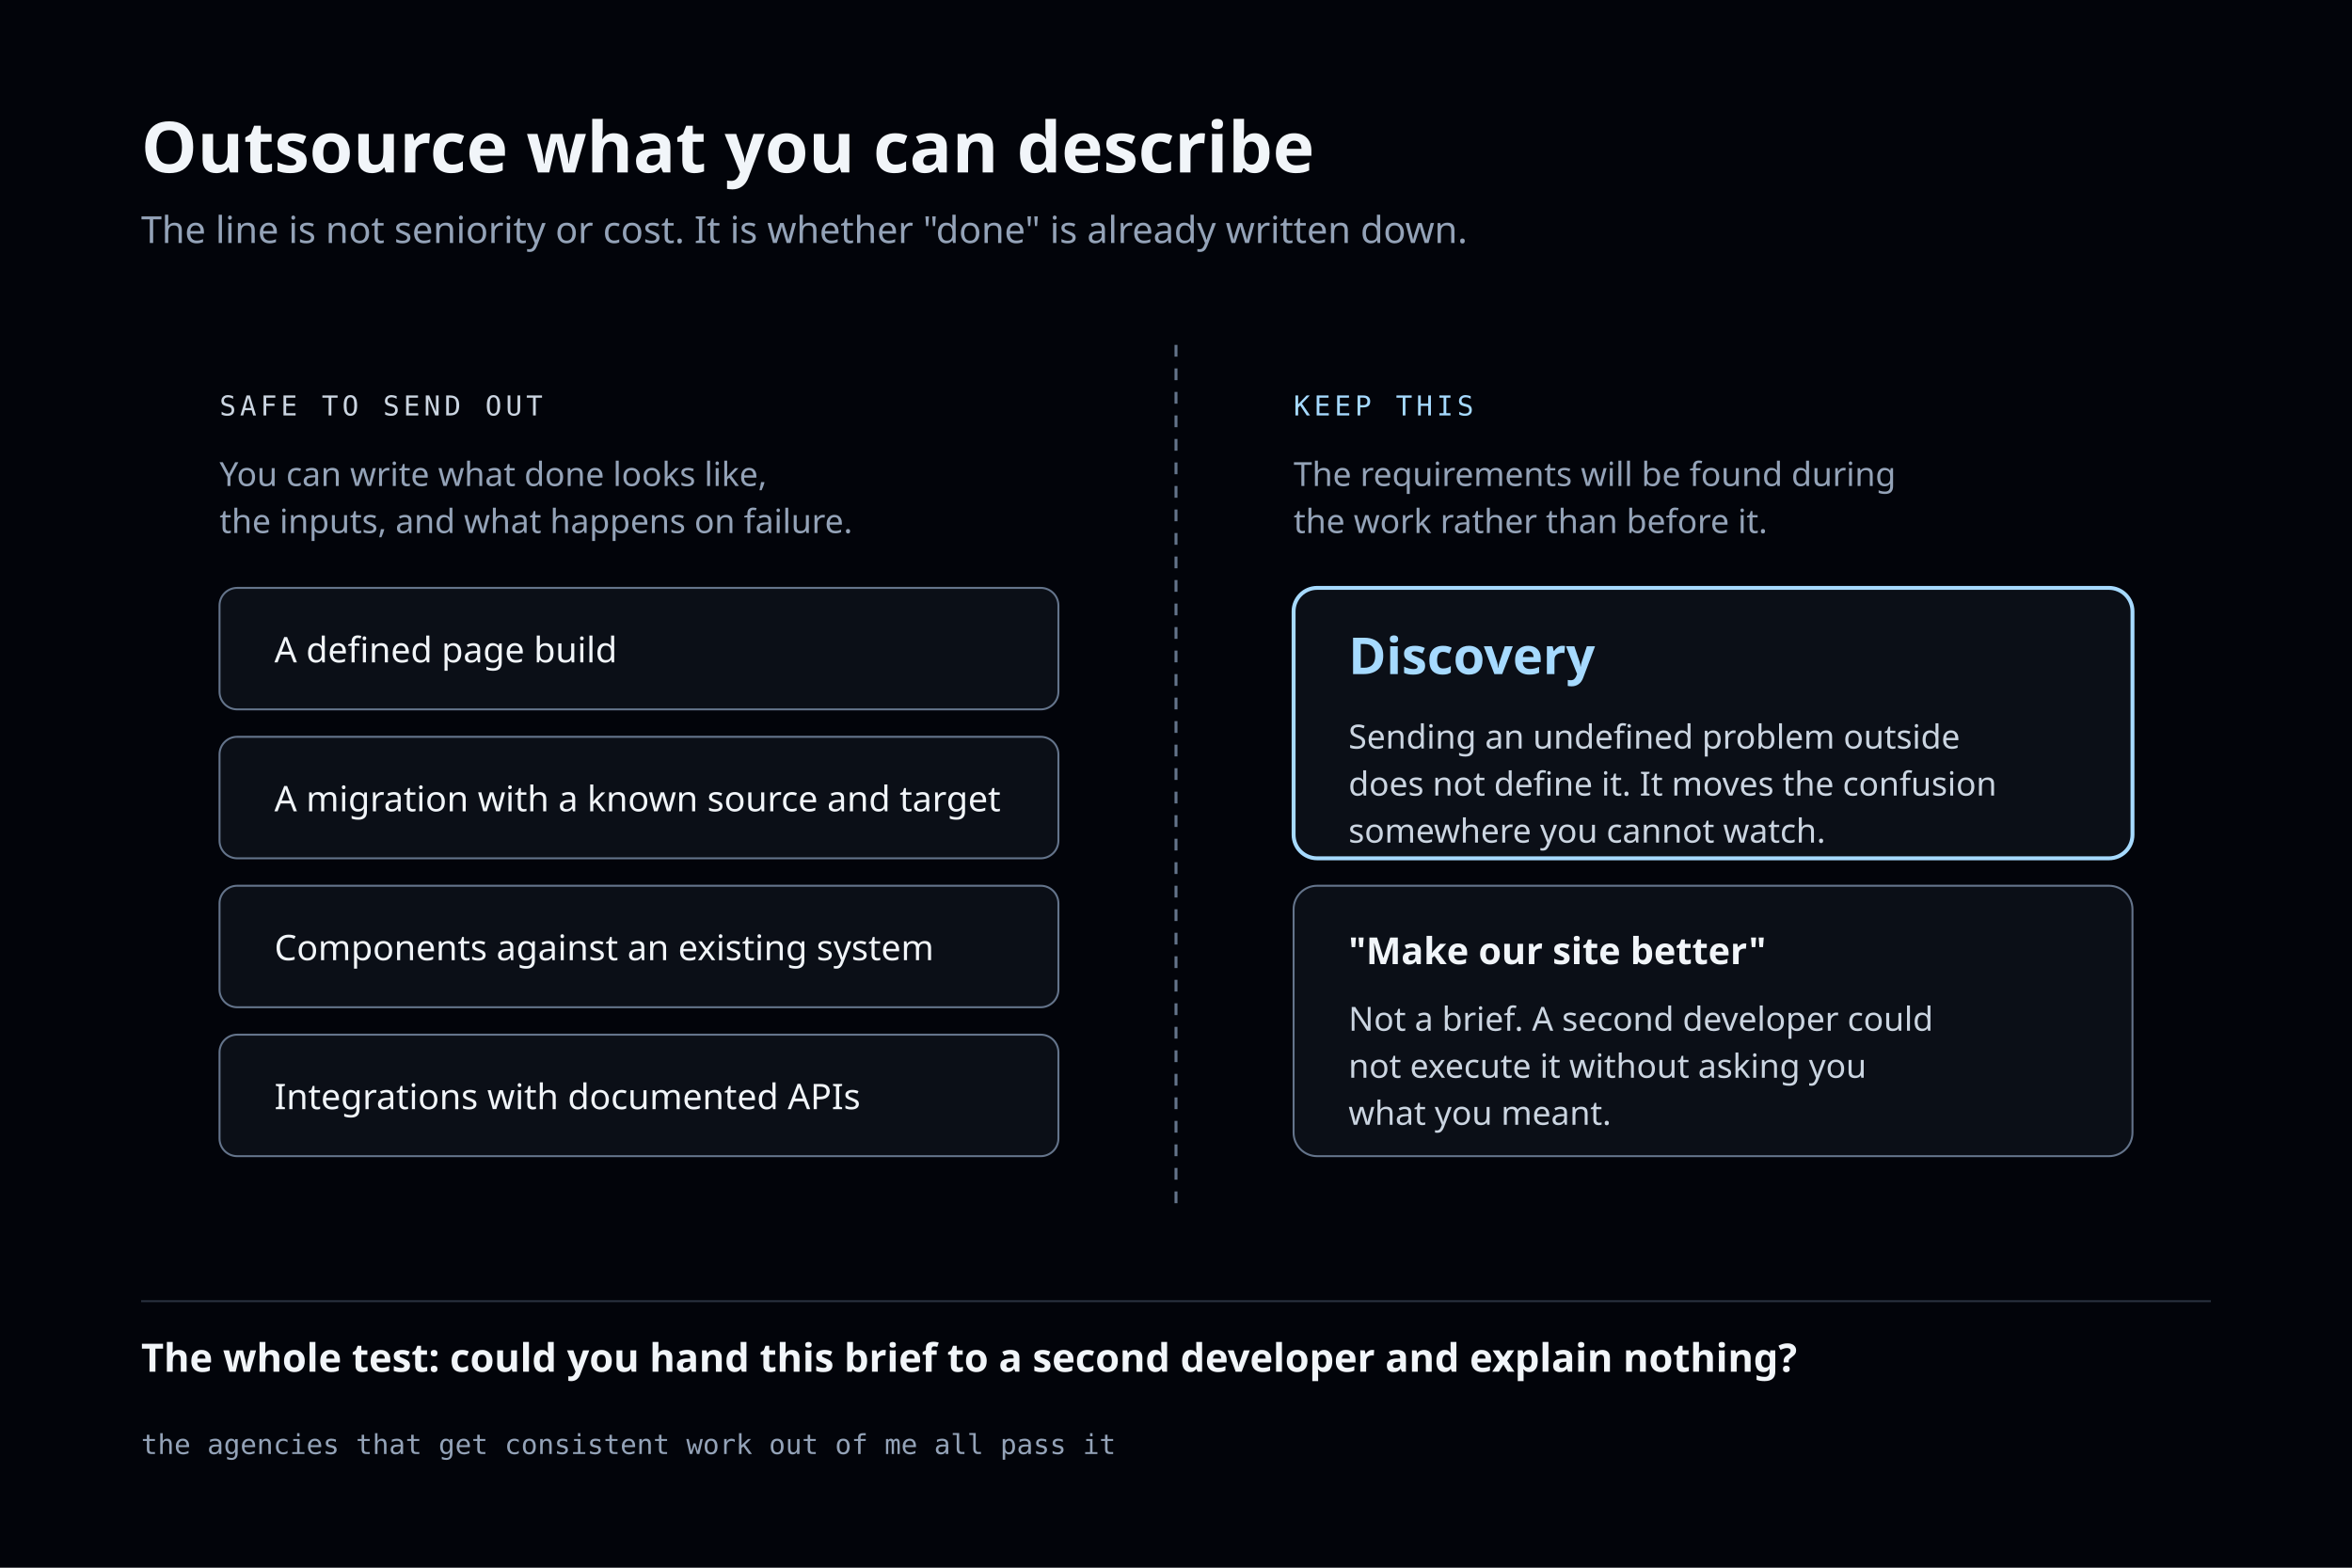
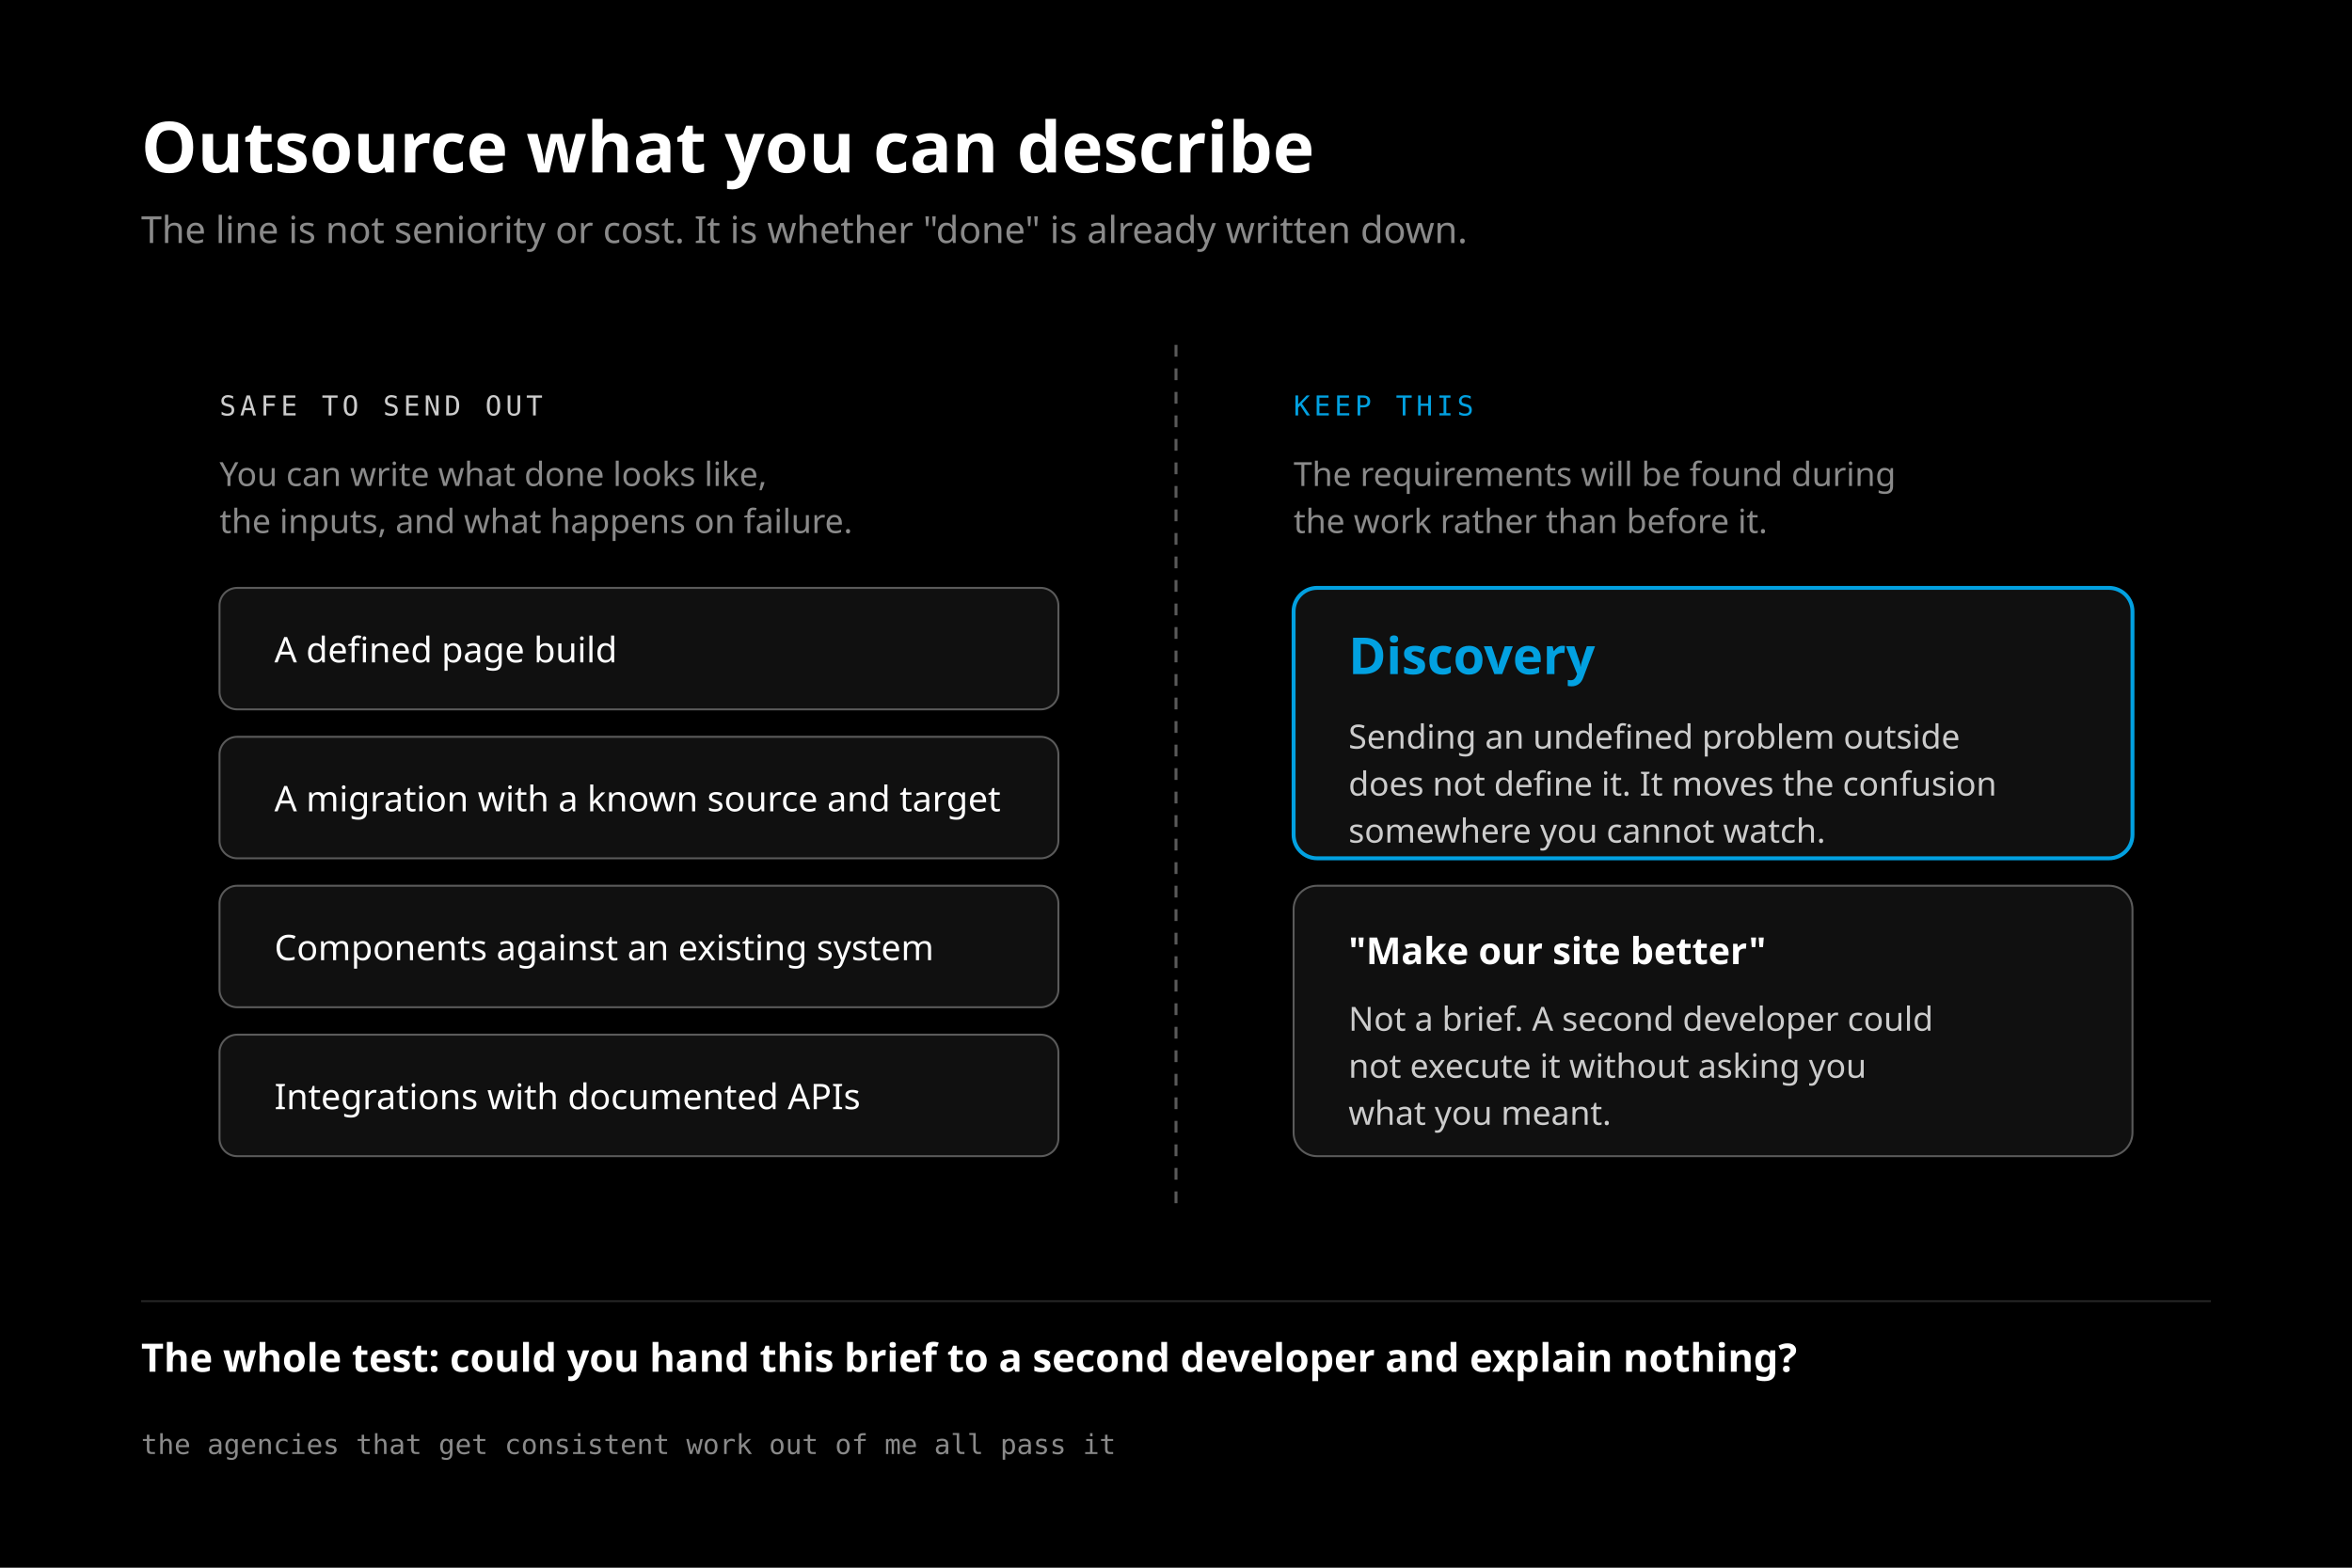
<svg xmlns="http://www.w3.org/2000/svg" viewBox="0 0 1200 800" role="img" aria-label="Safe to outsource versus keep in house, split by whether the work can be described completely. Discovery stays because sending an undefined problem outside does not define it.">
-   <rect width="1200" height="800" fill="#02040A" />
-   <text x="72" y="88" font-family="Urbanist" font-weight="700" font-size="36" fill="#F1F5F9">Outsource what you can describe</text>
-   <text x="72" y="124" font-family="Urbanist" font-weight="400" font-size="19" fill="#94A3B8">The line is not seniority or cost. It is whether "done" is already written down.</text>
-   <line x1="600" y1="176" x2="600" y2="620" stroke="#64748B" stroke-width="1.5" stroke-dasharray="6 6" />
-   <text x="112" y="212" font-family="ui-monospace, Consolas, monospace" font-size="14" fill="#CBD5E1" letter-spacing="2">SAFE TO SEND OUT</text>
-   <text x="112" y="248" font-family="Urbanist" font-weight="400" font-size="17" fill="#94A3B8">You can write what done looks like,</text>
-   <text x="112" y="272" font-family="Urbanist" font-weight="400" font-size="17" fill="#94A3B8">the inputs, and what happens on failure.</text>
-   <rect x="112" y="300" width="428" height="62" rx="9" fill="#0B0F17" stroke="#64748B" stroke-width="1" />
-   <text x="140" y="338" font-family="Urbanist" font-weight="400" font-size="18" fill="#F1F5F9">A defined page build</text>
-   <rect x="112" y="376" width="428" height="62" rx="9" fill="#0B0F17" stroke="#64748B" stroke-width="1" />
-   <text x="140" y="414" font-family="Urbanist" font-weight="400" font-size="18" fill="#F1F5F9">A migration with a known source and target</text>
-   <rect x="112" y="452" width="428" height="62" rx="9" fill="#0B0F17" stroke="#64748B" stroke-width="1" />
-   <text x="140" y="490" font-family="Urbanist" font-weight="400" font-size="18" fill="#F1F5F9">Components against an existing system</text>
-   <rect x="112" y="528" width="428" height="62" rx="9" fill="#0B0F17" stroke="#64748B" stroke-width="1" />
-   <text x="140" y="566" font-family="Urbanist" font-weight="400" font-size="18" fill="#F1F5F9">Integrations with documented APIs</text>
-   <text x="660" y="212" font-family="ui-monospace, Consolas, monospace" font-size="14" fill="#A6DAFF" letter-spacing="2">KEEP THIS</text>
-   <text x="660" y="248" font-family="Urbanist" font-weight="400" font-size="17" fill="#94A3B8">The requirements will be found during</text>
-   <text x="660" y="272" font-family="Urbanist" font-weight="400" font-size="17" fill="#94A3B8">the work rather than before it.</text>
-   <rect x="660" y="300" width="428" height="138" rx="12" fill="#0B0F17" stroke="#A6DAFF" stroke-width="2" />
-   <text x="688" y="344" font-family="Urbanist" font-weight="700" font-size="26" fill="#A6DAFF">Discovery</text>
-   <text x="688" y="382" font-family="Urbanist" font-weight="400" font-size="17" fill="#CBD5E1">Sending an undefined problem outside</text>
-   <text x="688" y="406" font-family="Urbanist" font-weight="400" font-size="17" fill="#CBD5E1">does not define it. It moves the confusion</text>
-   <text x="688" y="430" font-family="Urbanist" font-weight="400" font-size="17" fill="#CBD5E1">somewhere you cannot watch.</text>
-   <rect x="660" y="452" width="428" height="138" rx="12" fill="#0B0F17" stroke="#64748B" stroke-width="1" />
-   <text x="688" y="492" font-family="Urbanist" font-weight="700" font-size="19" fill="#F1F5F9">"Make our site better"</text>
-   <text x="688" y="526" font-family="Urbanist" font-weight="400" font-size="17" fill="#CBD5E1">Not a brief. A second developer could</text>
-   <text x="688" y="550" font-family="Urbanist" font-weight="400" font-size="17" fill="#CBD5E1">not execute it without asking you</text>
-   <text x="688" y="574" font-family="Urbanist" font-weight="400" font-size="17" fill="#CBD5E1">what you meant.</text>
-   <line x1="72" y1="664" x2="1128" y2="664" stroke="#64748B" stroke-width="1" opacity="0.4" />
-   <text x="72" y="700" font-family="Urbanist" font-weight="700" font-size="20" fill="#F1F5F9">The whole test: could you hand this brief to a second developer and explain nothing?</text>
-   <text x="72" y="742" font-family="ui-monospace, Consolas, monospace" font-size="14" fill="#94A3B8">the agencies that get consistent work out of me all pass it</text>
+   <rect width="1200" height="800" fill="#000000" />
+   <text x="72" y="88" font-family="Urbanist" font-weight="700" font-size="36" fill="#FFFFFF">Outsource what you can describe</text>
+   <text x="72" y="124" font-family="Urbanist" font-weight="400" font-size="19" fill="#8A8A8A">The line is not seniority or cost. It is whether "done" is already written down.</text>
+   <line x1="600" y1="176" x2="600" y2="620" stroke="#5A5A5A" stroke-width="1.5" stroke-dasharray="6 6" />
+   <text x="112" y="212" font-family="ui-monospace, Consolas, monospace" font-size="14" fill="#CCCCCC" letter-spacing="2">SAFE TO SEND OUT</text>
+   <text x="112" y="248" font-family="Urbanist" font-weight="400" font-size="17" fill="#8A8A8A">You can write what done looks like,</text>
+   <text x="112" y="272" font-family="Urbanist" font-weight="400" font-size="17" fill="#8A8A8A">the inputs, and what happens on failure.</text>
+   <rect x="112" y="300" width="428" height="62" rx="9" fill="#101010" stroke="#5A5A5A" stroke-width="1" />
+   <text x="140" y="338" font-family="Urbanist" font-weight="400" font-size="18" fill="#FFFFFF">A defined page build</text>
+   <rect x="112" y="376" width="428" height="62" rx="9" fill="#101010" stroke="#5A5A5A" stroke-width="1" />
+   <text x="140" y="414" font-family="Urbanist" font-weight="400" font-size="18" fill="#FFFFFF">A migration with a known source and target</text>
+   <rect x="112" y="452" width="428" height="62" rx="9" fill="#101010" stroke="#5A5A5A" stroke-width="1" />
+   <text x="140" y="490" font-family="Urbanist" font-weight="400" font-size="18" fill="#FFFFFF">Components against an existing system</text>
+   <rect x="112" y="528" width="428" height="62" rx="9" fill="#101010" stroke="#5A5A5A" stroke-width="1" />
+   <text x="140" y="566" font-family="Urbanist" font-weight="400" font-size="18" fill="#FFFFFF">Integrations with documented APIs</text>
+   <text x="660" y="212" font-family="ui-monospace, Consolas, monospace" font-size="14" fill="#02A1E1" letter-spacing="2">KEEP THIS</text>
+   <text x="660" y="248" font-family="Urbanist" font-weight="400" font-size="17" fill="#8A8A8A">The requirements will be found during</text>
+   <text x="660" y="272" font-family="Urbanist" font-weight="400" font-size="17" fill="#8A8A8A">the work rather than before it.</text>
+   <rect x="660" y="300" width="428" height="138" rx="12" fill="#101010" stroke="#02A1E1" stroke-width="2" />
+   <text x="688" y="344" font-family="Urbanist" font-weight="700" font-size="26" fill="#02A1E1">Discovery</text>
+   <text x="688" y="382" font-family="Urbanist" font-weight="400" font-size="17" fill="#CCCCCC">Sending an undefined problem outside</text>
+   <text x="688" y="406" font-family="Urbanist" font-weight="400" font-size="17" fill="#CCCCCC">does not define it. It moves the confusion</text>
+   <text x="688" y="430" font-family="Urbanist" font-weight="400" font-size="17" fill="#CCCCCC">somewhere you cannot watch.</text>
+   <rect x="660" y="452" width="428" height="138" rx="12" fill="#101010" stroke="#5A5A5A" stroke-width="1" />
+   <text x="688" y="492" font-family="Urbanist" font-weight="700" font-size="19" fill="#FFFFFF">"Make our site better"</text>
+   <text x="688" y="526" font-family="Urbanist" font-weight="400" font-size="17" fill="#CCCCCC">Not a brief. A second developer could</text>
+   <text x="688" y="550" font-family="Urbanist" font-weight="400" font-size="17" fill="#CCCCCC">not execute it without asking you</text>
+   <text x="688" y="574" font-family="Urbanist" font-weight="400" font-size="17" fill="#CCCCCC">what you meant.</text>
+   <line x1="72" y1="664" x2="1128" y2="664" stroke="#5A5A5A" stroke-width="1" opacity="0.4" />
+   <text x="72" y="700" font-family="Urbanist" font-weight="700" font-size="20" fill="#FFFFFF">The whole test: could you hand this brief to a second developer and explain nothing?</text>
+   <text x="72" y="742" font-family="ui-monospace, Consolas, monospace" font-size="14" fill="#8A8A8A">the agencies that get consistent work out of me all pass it</text>
</svg>
